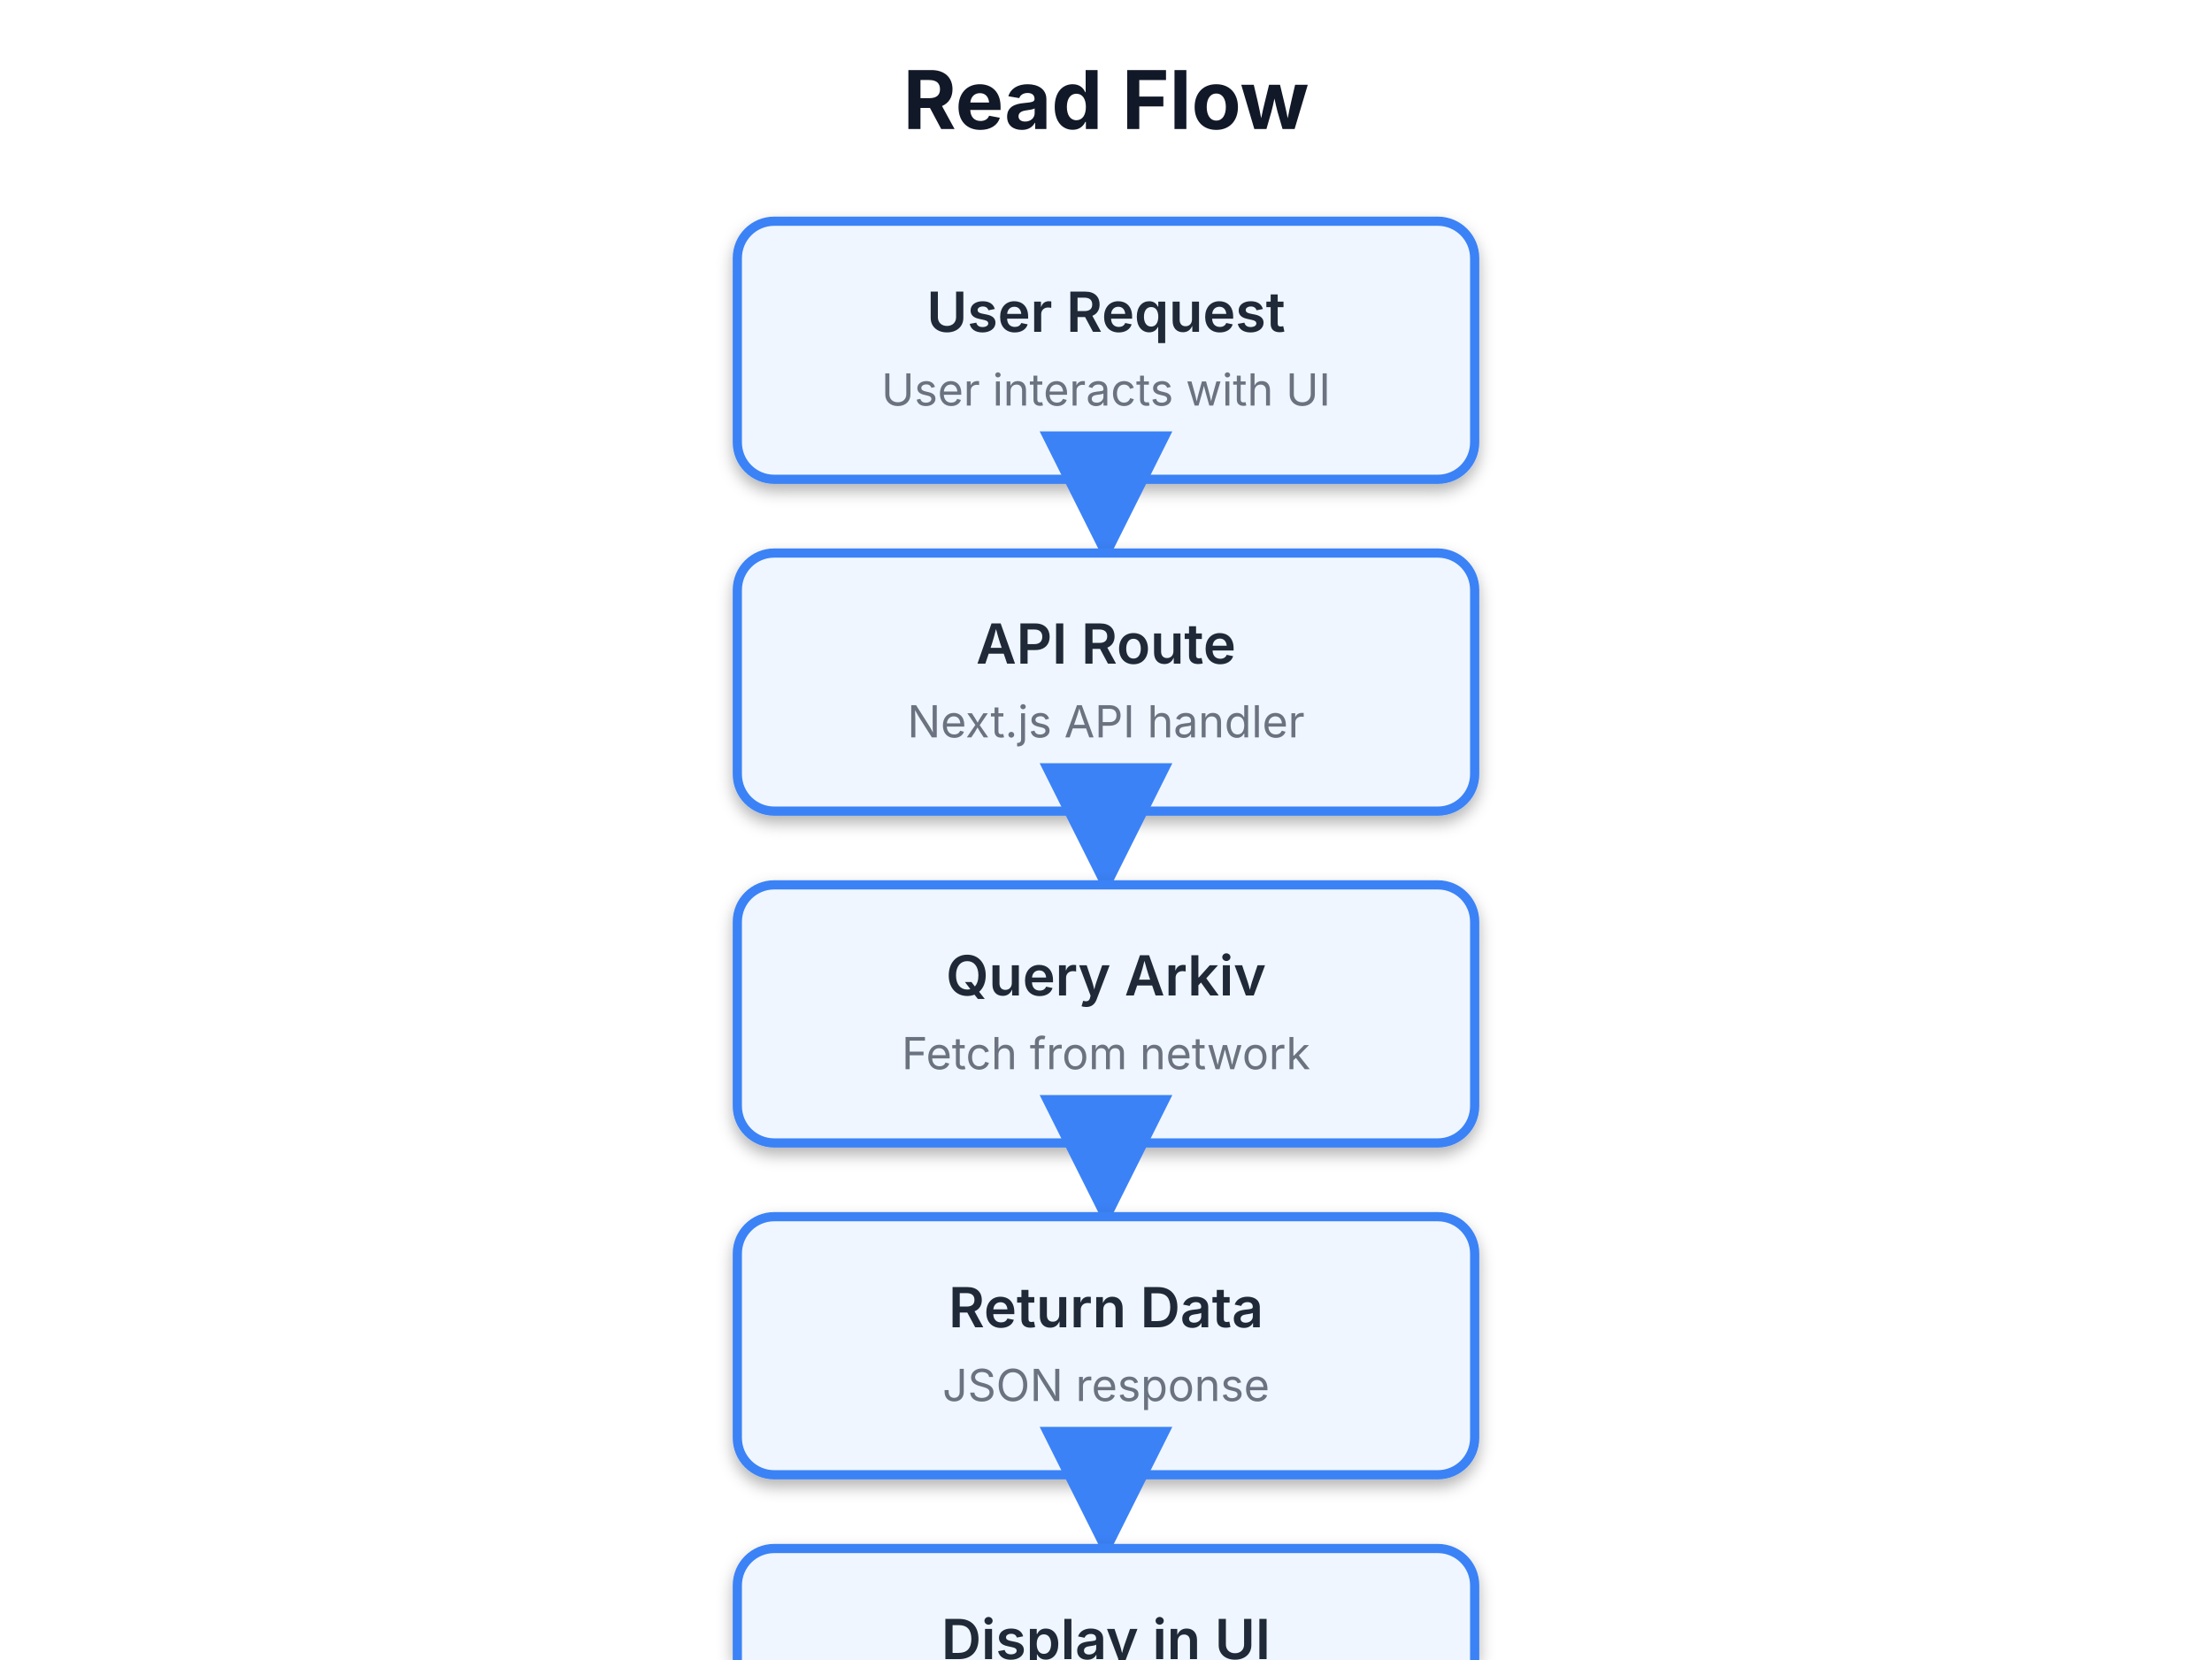
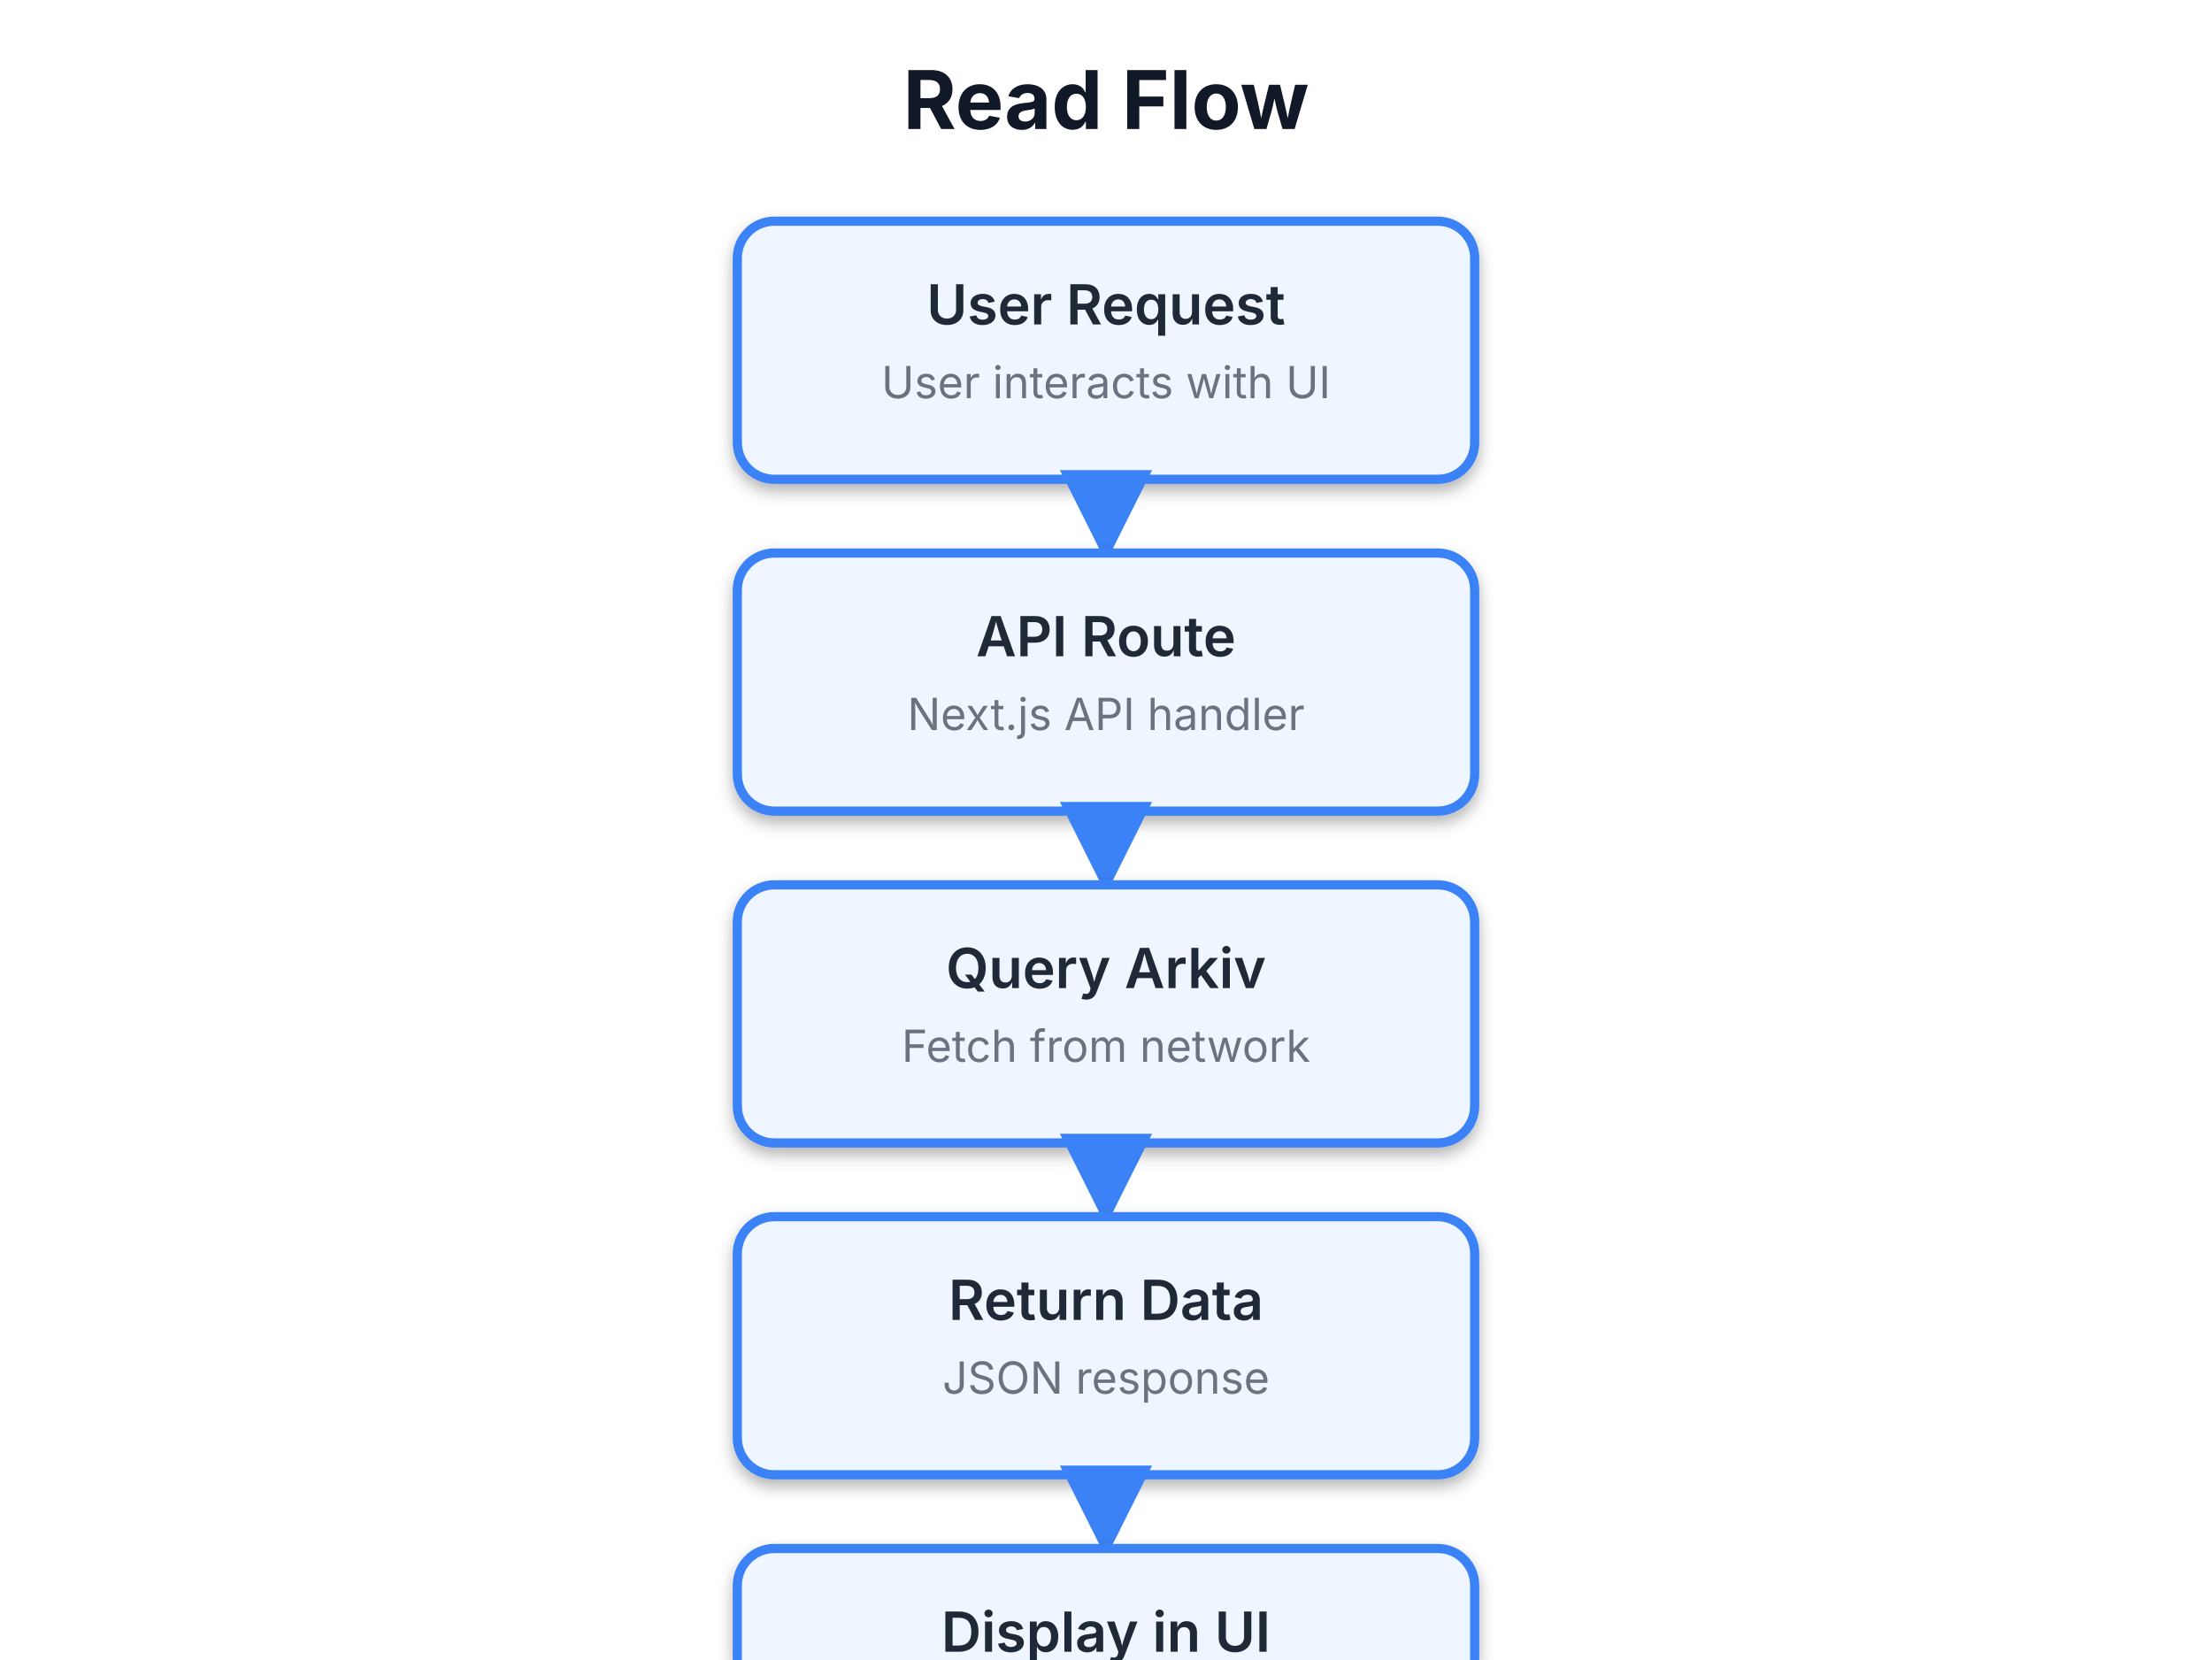
<svg xmlns="http://www.w3.org/2000/svg" viewBox="0 0 600 450" role="img" aria-label="Read flow diagram">
  <defs>
    <style>
      .flow-box { fill: #eff6ff; stroke: #3b82f6; stroke-width: 2.5; }
-       .arrow { stroke: #3b82f6; stroke-width: 3; fill: none; marker-end: url(#arrowhead-blue); }
+       .arrow { stroke: #3b82f6; stroke-width: 2.5; fill: none; marker-end: url(#arrowhead-blue); }
      .text-label { font-family: system-ui, -apple-system, sans-serif; font-size: 15px; fill: #1f2937; font-weight: 600; }
      .text-subtitle { font-family: system-ui, -apple-system, sans-serif; font-size: 12px; fill: #6b7280; font-weight: 400; }
      .text-title { font-family: system-ui, -apple-system, sans-serif; font-size: 22px; fill: #111827; font-weight: 700; text-anchor: middle; }
      .shadow { filter: url(#drop-shadow); }
    </style>
-     <marker id="arrowhead-blue" markerWidth="12" markerHeight="12" refX="11" refY="6" orient="auto" markerUnits="strokeWidth">
-       <polygon points="0 0, 12 6, 0 12" fill="#3b82f6" />
+     <marker id="arrowhead-blue" markerWidth="10" markerHeight="10" refX="9" refY="5" orient="auto" markerUnits="strokeWidth">
+       <polygon points="0 0, 10 5, 0 10" fill="#3b82f6" />
    </marker>
    <filter id="drop-shadow" x="-50%" y="-50%" width="200%" height="200%">
      <feGaussianBlur in="SourceAlpha" stdDeviation="2" />
      <feOffset dx="0" dy="2" result="offsetblur" />
      <feComponentTransfer>
        <feFuncA type="linear" slope="0.3" />
      </feComponentTransfer>
      <feMerge>
        <feMergeNode />
        <feMergeNode in="SourceGraphic" />
      </feMerge>
    </filter>
  </defs>
  <text x="300" y="35" class="text-title">Read Flow</text>
  <rect x="200" y="60" width="200" height="70" rx="10" class="flow-box shadow" />
-   <text x="300" y="90" text-anchor="middle" class="text-label">User Request</text>
-   <text x="300" y="110" text-anchor="middle" class="text-subtitle">User interacts with UI</text>
+   <text x="300" y="88" text-anchor="middle" class="text-label">User Request</text>
+   <text x="300" y="108" text-anchor="middle" class="text-subtitle">User interacts with UI</text>
  <line x1="300" y1="130" x2="300" y2="150" class="arrow" />
  <rect x="200" y="150" width="200" height="70" rx="10" class="flow-box shadow" />
-   <text x="300" y="180" text-anchor="middle" class="text-label">API Route</text>
-   <text x="300" y="200" text-anchor="middle" class="text-subtitle">Next.js API handler</text>
+   <text x="300" y="178" text-anchor="middle" class="text-label">API Route</text>
+   <text x="300" y="198" text-anchor="middle" class="text-subtitle">Next.js API handler</text>
  <line x1="300" y1="220" x2="300" y2="240" class="arrow" />
  <rect x="200" y="240" width="200" height="70" rx="10" class="flow-box shadow" />
-   <text x="300" y="270" text-anchor="middle" class="text-label">Query Arkiv</text>
-   <text x="300" y="290" text-anchor="middle" class="text-subtitle">Fetch from network</text>
+   <text x="300" y="268" text-anchor="middle" class="text-label">Query Arkiv</text>
+   <text x="300" y="288" text-anchor="middle" class="text-subtitle">Fetch from network</text>
  <line x1="300" y1="310" x2="300" y2="330" class="arrow" />
  <rect x="200" y="330" width="200" height="70" rx="10" class="flow-box shadow" />
-   <text x="300" y="360" text-anchor="middle" class="text-label">Return Data</text>
-   <text x="300" y="380" text-anchor="middle" class="text-subtitle">JSON response</text>
+   <text x="300" y="358" text-anchor="middle" class="text-label">Return Data</text>
+   <text x="300" y="378" text-anchor="middle" class="text-subtitle">JSON response</text>
  <line x1="300" y1="400" x2="300" y2="420" class="arrow" />
  <rect x="200" y="420" width="200" height="70" rx="10" class="flow-box shadow" />
-   <text x="300" y="450" text-anchor="middle" class="text-label">Display in UI</text>
-   <text x="300" y="470" text-anchor="middle" class="text-subtitle">Render to user</text>
+   <text x="300" y="448" text-anchor="middle" class="text-label">Display in UI</text>
+   <text x="300" y="468" text-anchor="middle" class="text-subtitle">Render to user</text>
</svg>
